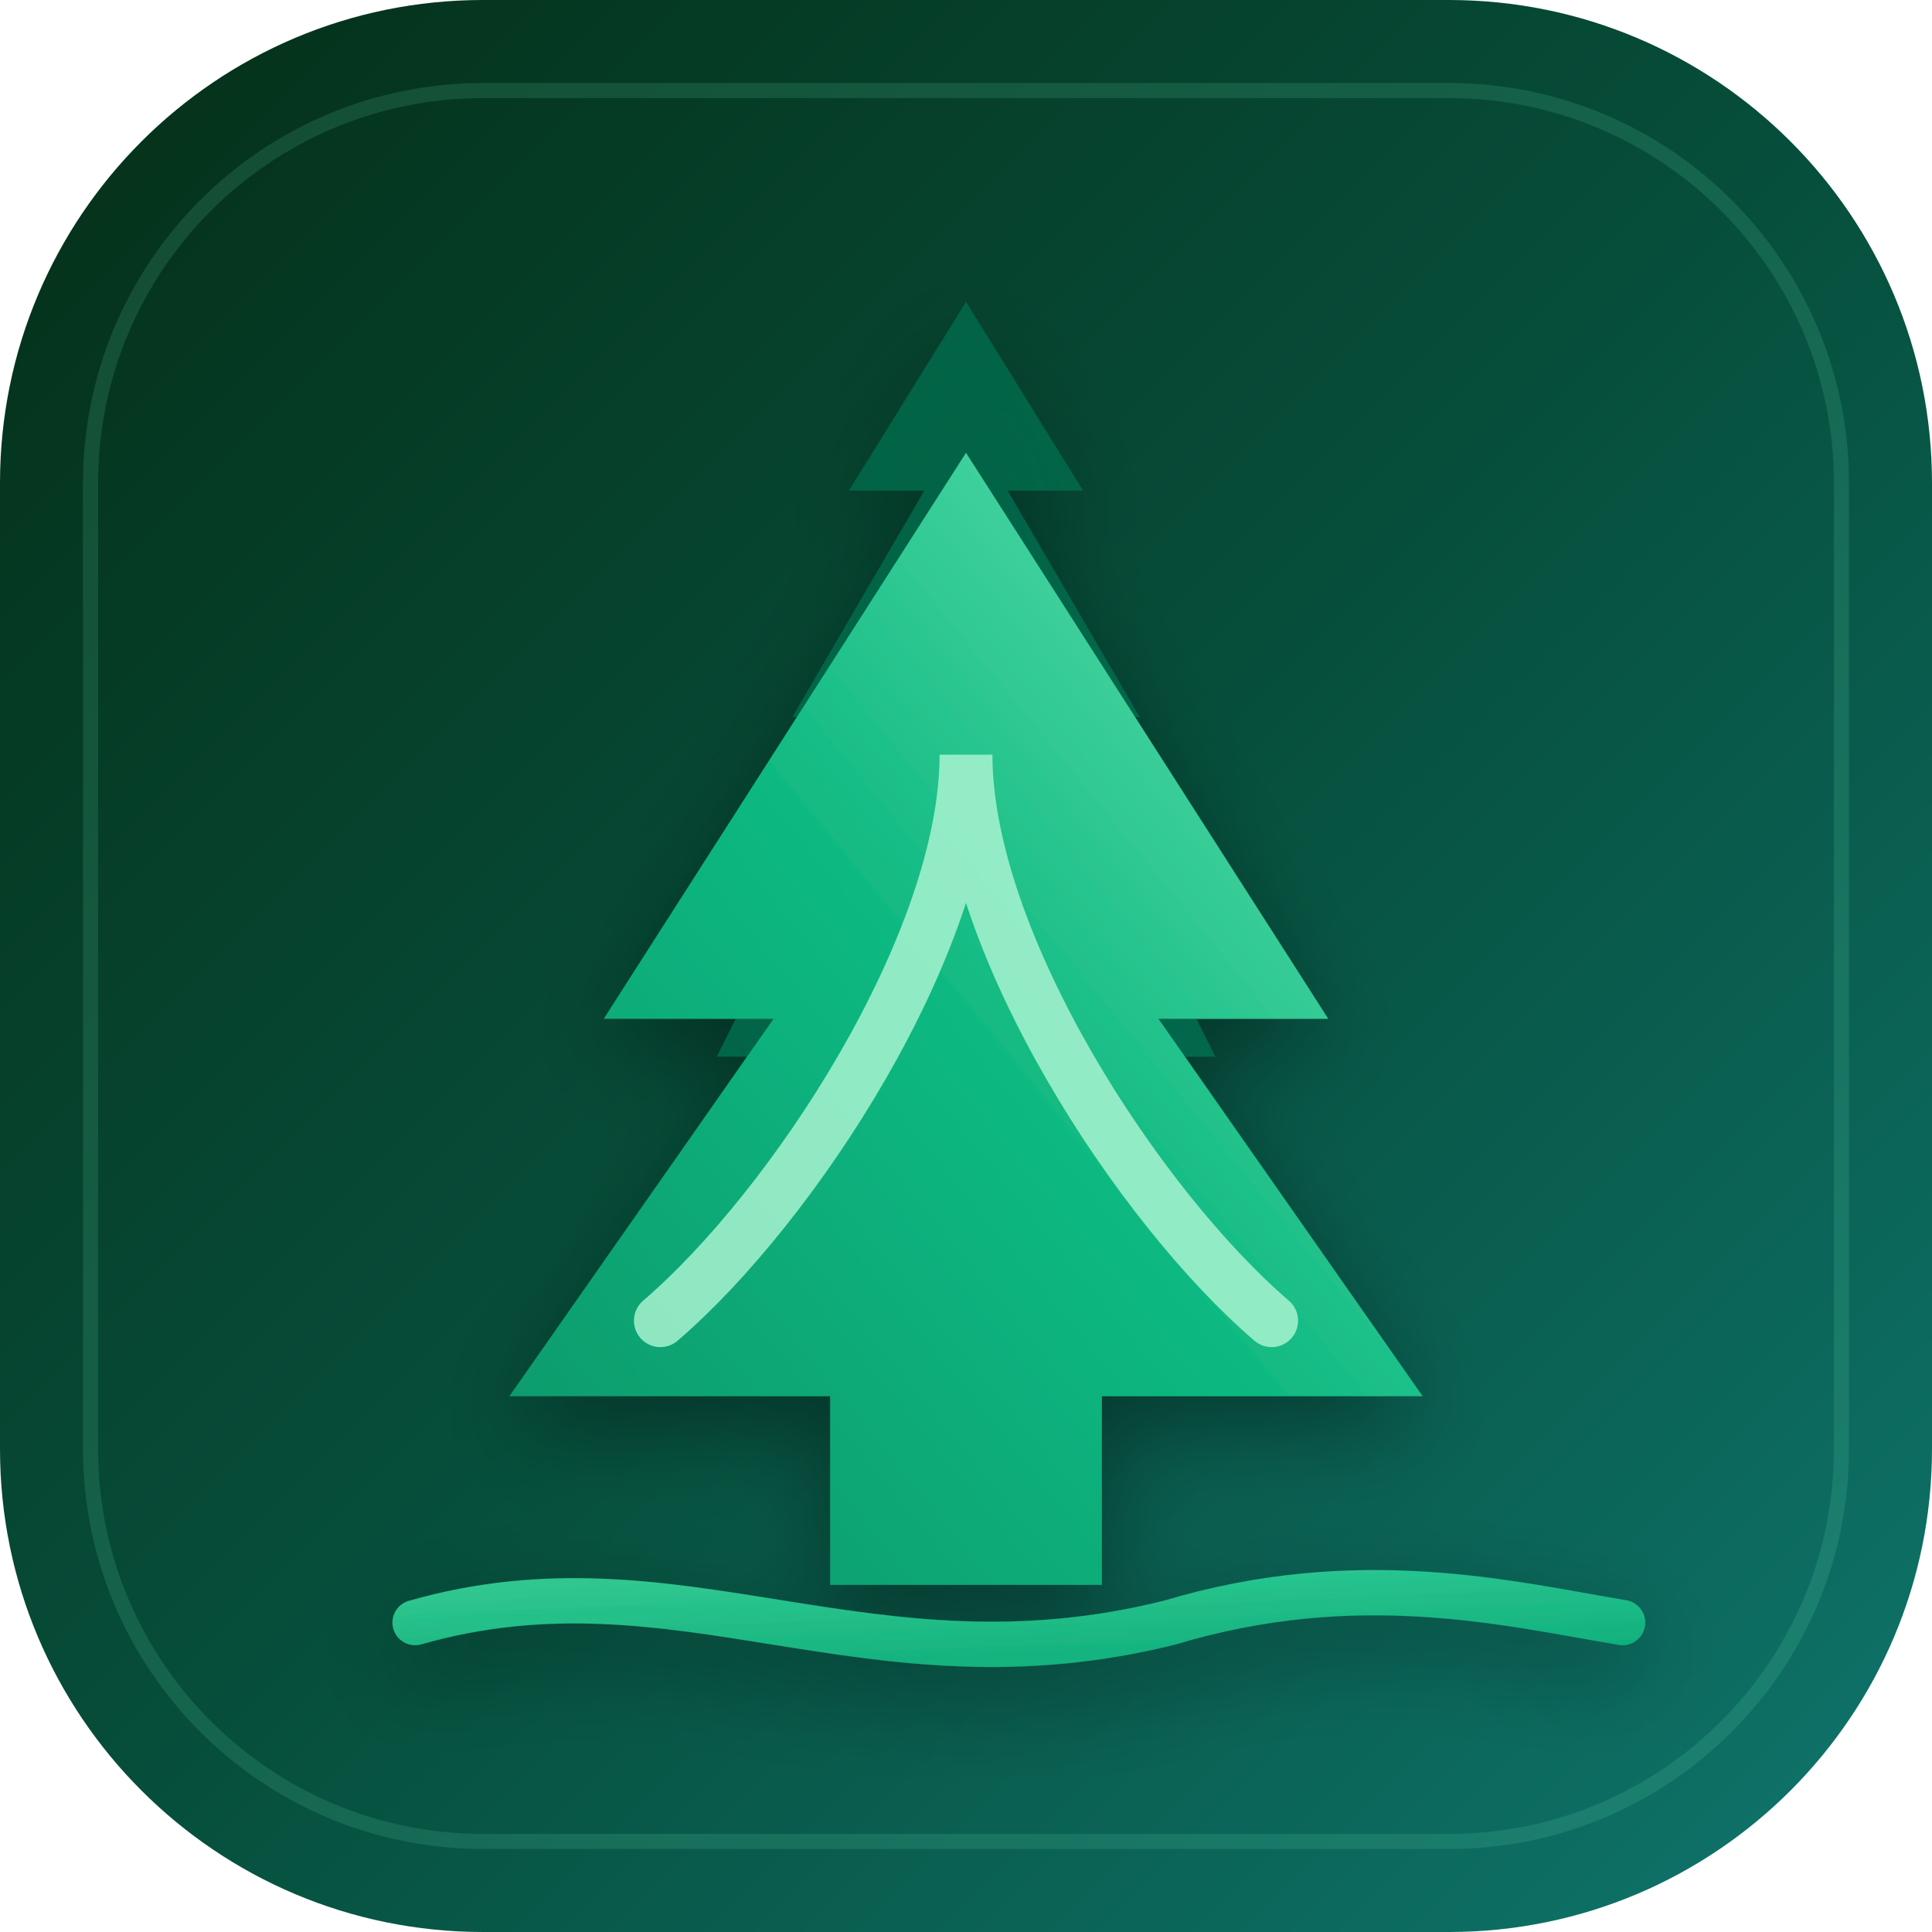
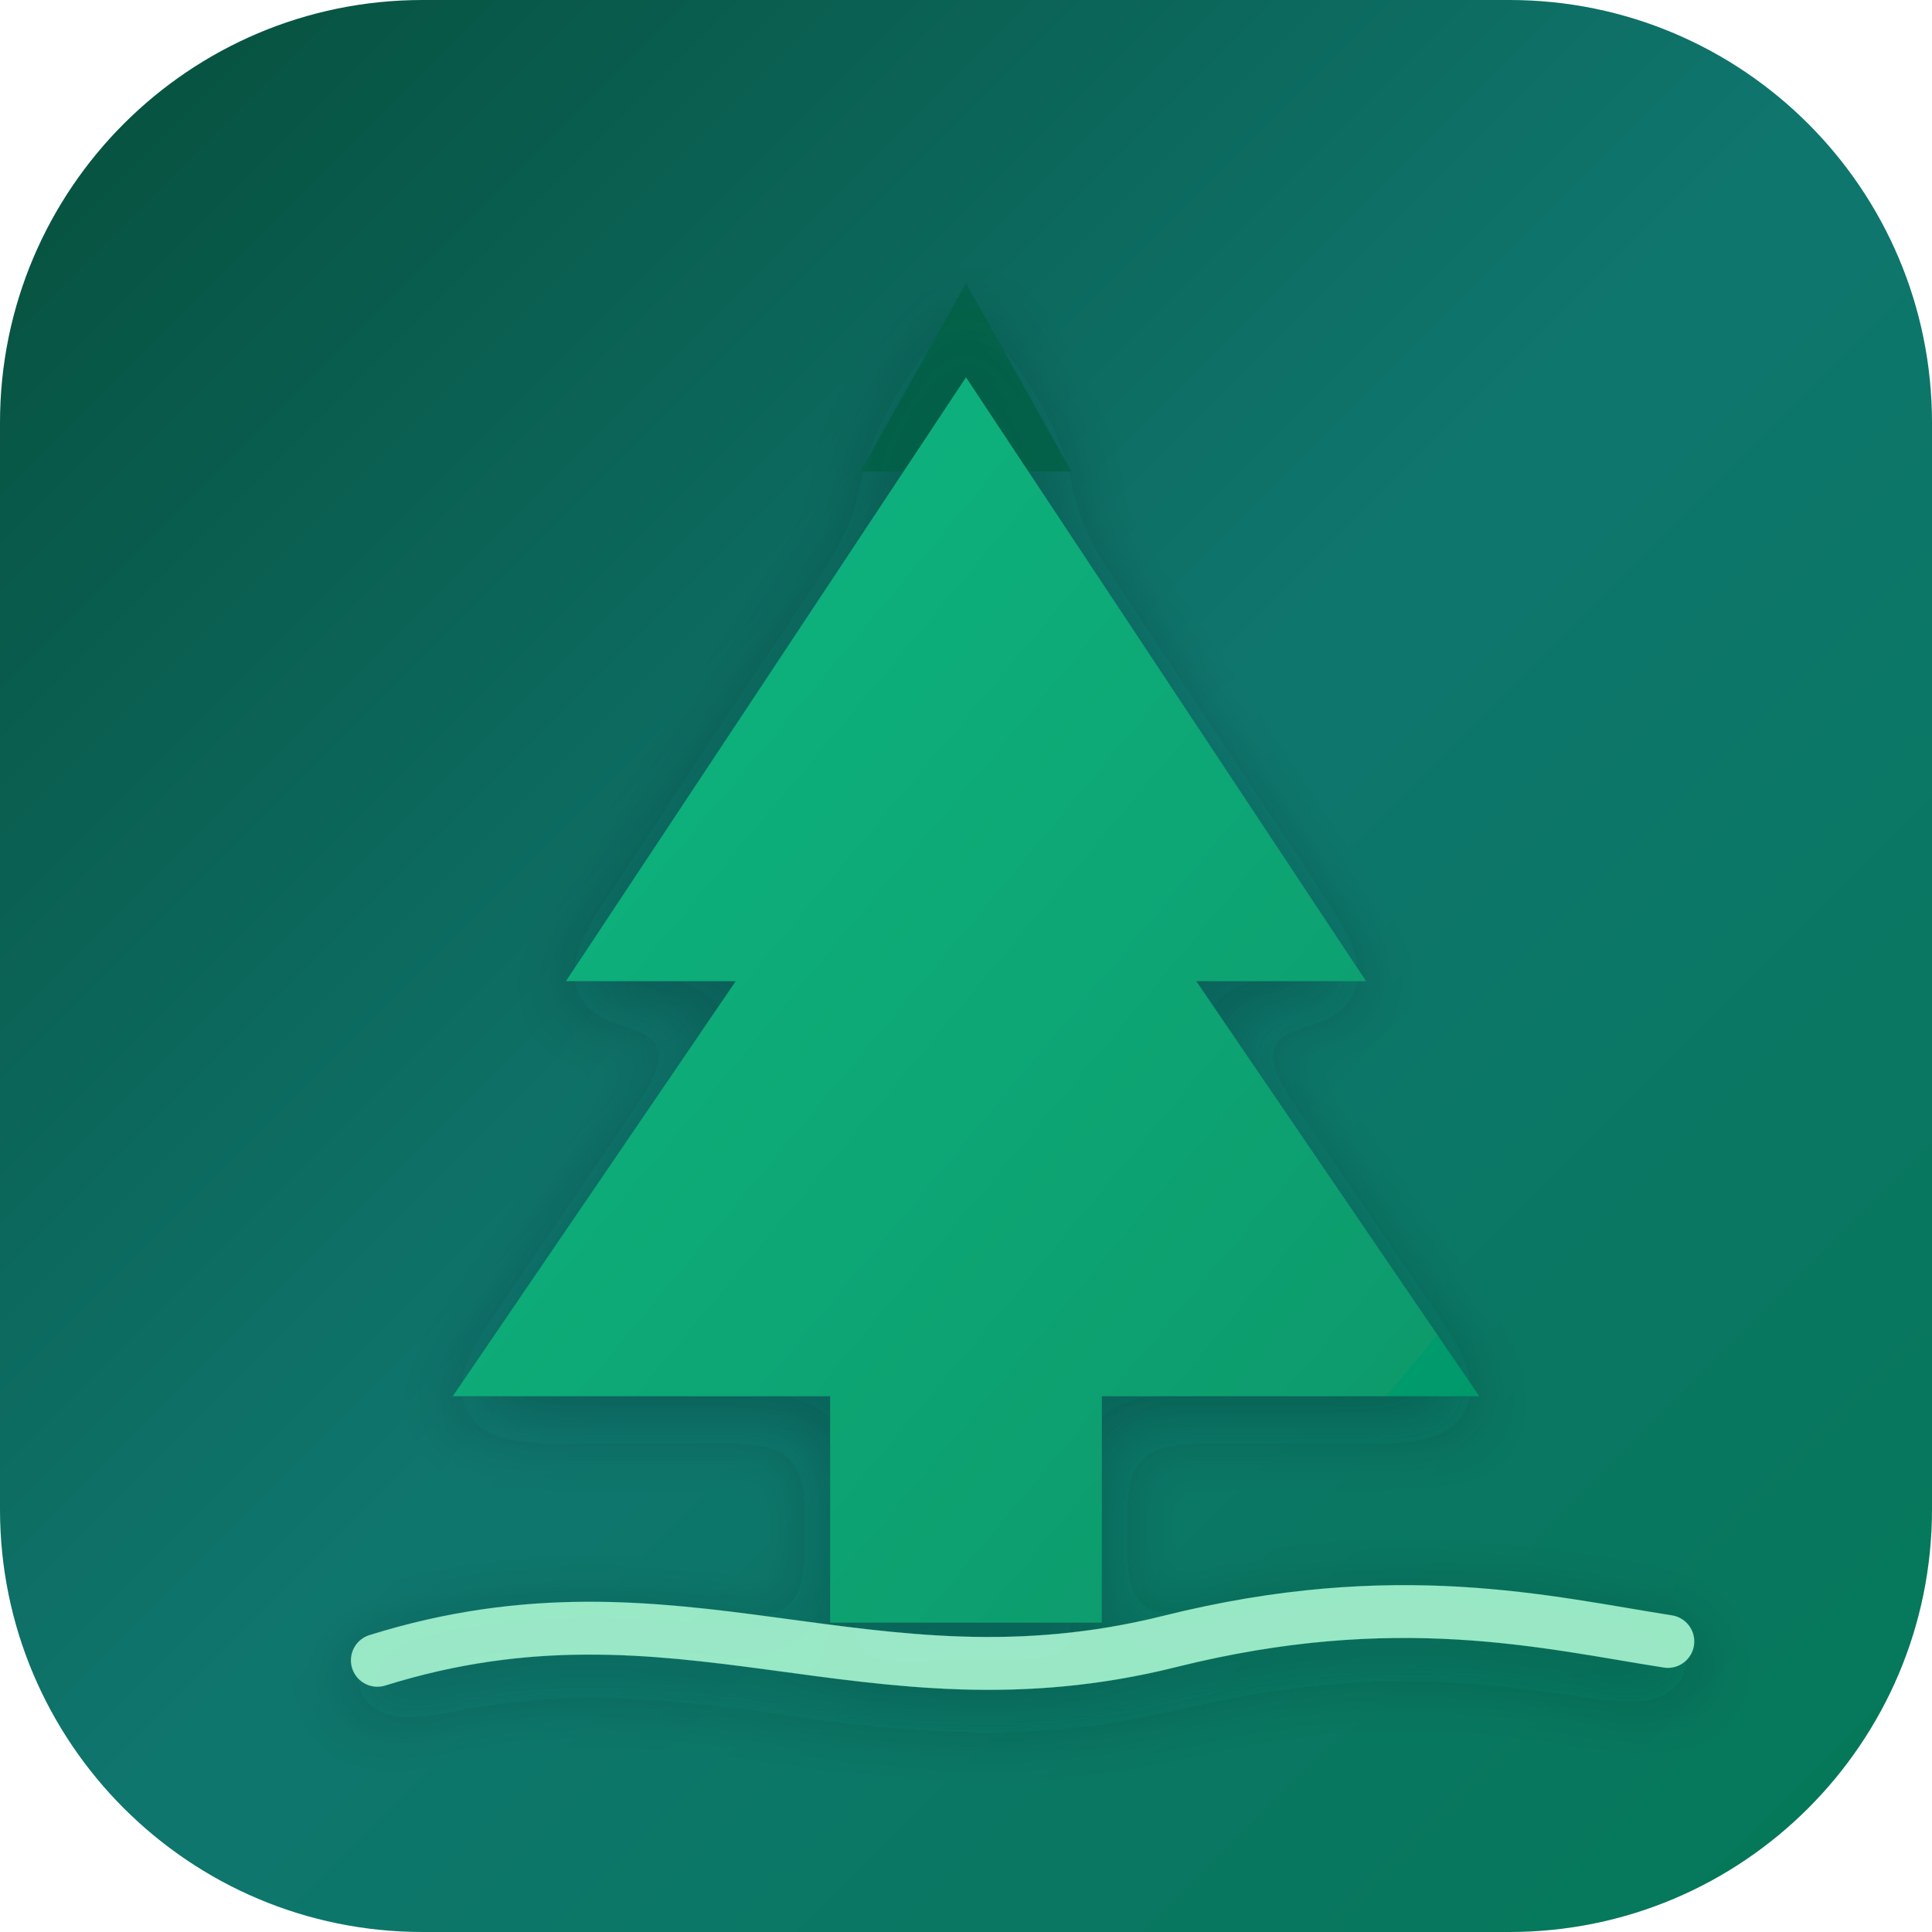
<svg xmlns="http://www.w3.org/2000/svg" viewBox="0 0 512 512" width="100%" height="100%">
  <defs>
-     <linearGradient id="forest-bg" x1="0%" y1="0%" x2="100%" y2="100%">
-       <stop offset="0%" stop-color="#052e16" />
-       <stop offset="50%" stop-color="#064e3b" />
-       <stop offset="100%" stop-color="#0f766e" />
+     <linearGradient id="forest-deep" x1="0%" y1="0%" x2="100%" y2="100%">
+       <stop offset="0%" stop-color="#064e3b" />
+       <stop offset="50%" stop-color="#0f766e" />
+       <stop offset="100%" stop-color="#047857" />
    </linearGradient>
-     <linearGradient id="leaf-glow" x1="0%" y1="0%" x2="100%" y2="100%">
-       <stop offset="0%" stop-color="#34d399" />
-       <stop offset="100%" stop-color="#10b981" />
+     <linearGradient id="leaf-soft" x1="0%" y1="0%" x2="100%" y2="100%">
+       <stop offset="0%" stop-color="#10b981" />
+       <stop offset="100%" stop-color="#059669" />
    </linearGradient>
-     <linearGradient id="accent-flow" x1="0%" y1="100%" x2="100%" y2="0%">
-       <stop offset="0%" stop-color="#059669" />
-       <stop offset="50%" stop-color="#10b981" />
-       <stop offset="100%" stop-color="#6ee7b7" />
+     <linearGradient id="trunk-subtle" x1="0%" y1="100%" x2="100%" y2="0%">
+       <stop offset="0%" stop-color="#065f46" />
+       <stop offset="100%" stop-color="#34d399" />
    </linearGradient>
-     <filter id="soft-shadow" x="-10%" y="-10%" width="120%" height="120%">
-       <feDropShadow dx="0" dy="8" stdDeviation="12" flood-color="#000000" flood-opacity="0.35" />
+     <filter id="soft-glow" x="-10%" y="-10%" width="120%" height="120%">
+       <feDropShadow dx="0" dy="6" stdDeviation="10" flood-color="#042f2e" flood-opacity="0.3" />
    </filter>
  </defs>
-   <rect width="512" height="512" rx="128" fill="url(#forest-bg)" />
-   <rect x="24" y="24" width="464" height="464" rx="104" fill="none" stroke="#6ee7b7" stroke-opacity="0.15" stroke-width="4" />
-   <g filter="url(#soft-shadow)">
-     <path d="M190 280 L235 190 L210 190 L245 130 L225 130 L256 80 L287 130 L267 130 L302 190 L277 190 L322 280 Z" fill="#047857" opacity="0.6" />
-     <path d="M256 120 L160 270 H205 L135 370 H220 V420 H292 V370 H377 L307 270 H352 Z" fill="url(#accent-flow)" />
-     <path d="M175 350 C210 320 256 250 256 200 C256 250 302 320 337 350" fill="none" stroke="#a7f3d0" stroke-width="14" stroke-linecap="round" opacity="0.85" />
-     <path d="M110 430 C 180 410, 230 450, 310 430 C 360 415, 400 425, 430 430" fill="none" stroke="url(#leaf-glow)" stroke-width="12" stroke-linecap="round" opacity="0.9" />
+   <rect width="512" height="512" rx="112" fill="url(#forest-deep)" />
+   <g filter="url(#soft-glow)">
+     <path d="M190 290 L238 190 L212 190 L248 125 L228 125 L256 75 L284 125 L264 125 L300 190 L274 190 L322 290 Z" fill="#065f46" opacity="0.75" />
+     <path d="M256 100 L150 260 H195 L120 370 H220 V430 H292 V370 H392 L317 260 H362 Z" fill="url(#leaf-soft)" />
+     <path d="M100 440 C 180 415, 230 455, 310 435 C 370 420, 410 430, 442 435" fill="none" stroke="#a7f3d0" stroke-width="14" stroke-linecap="round" opacity="0.9" />
  </g>
</svg>
